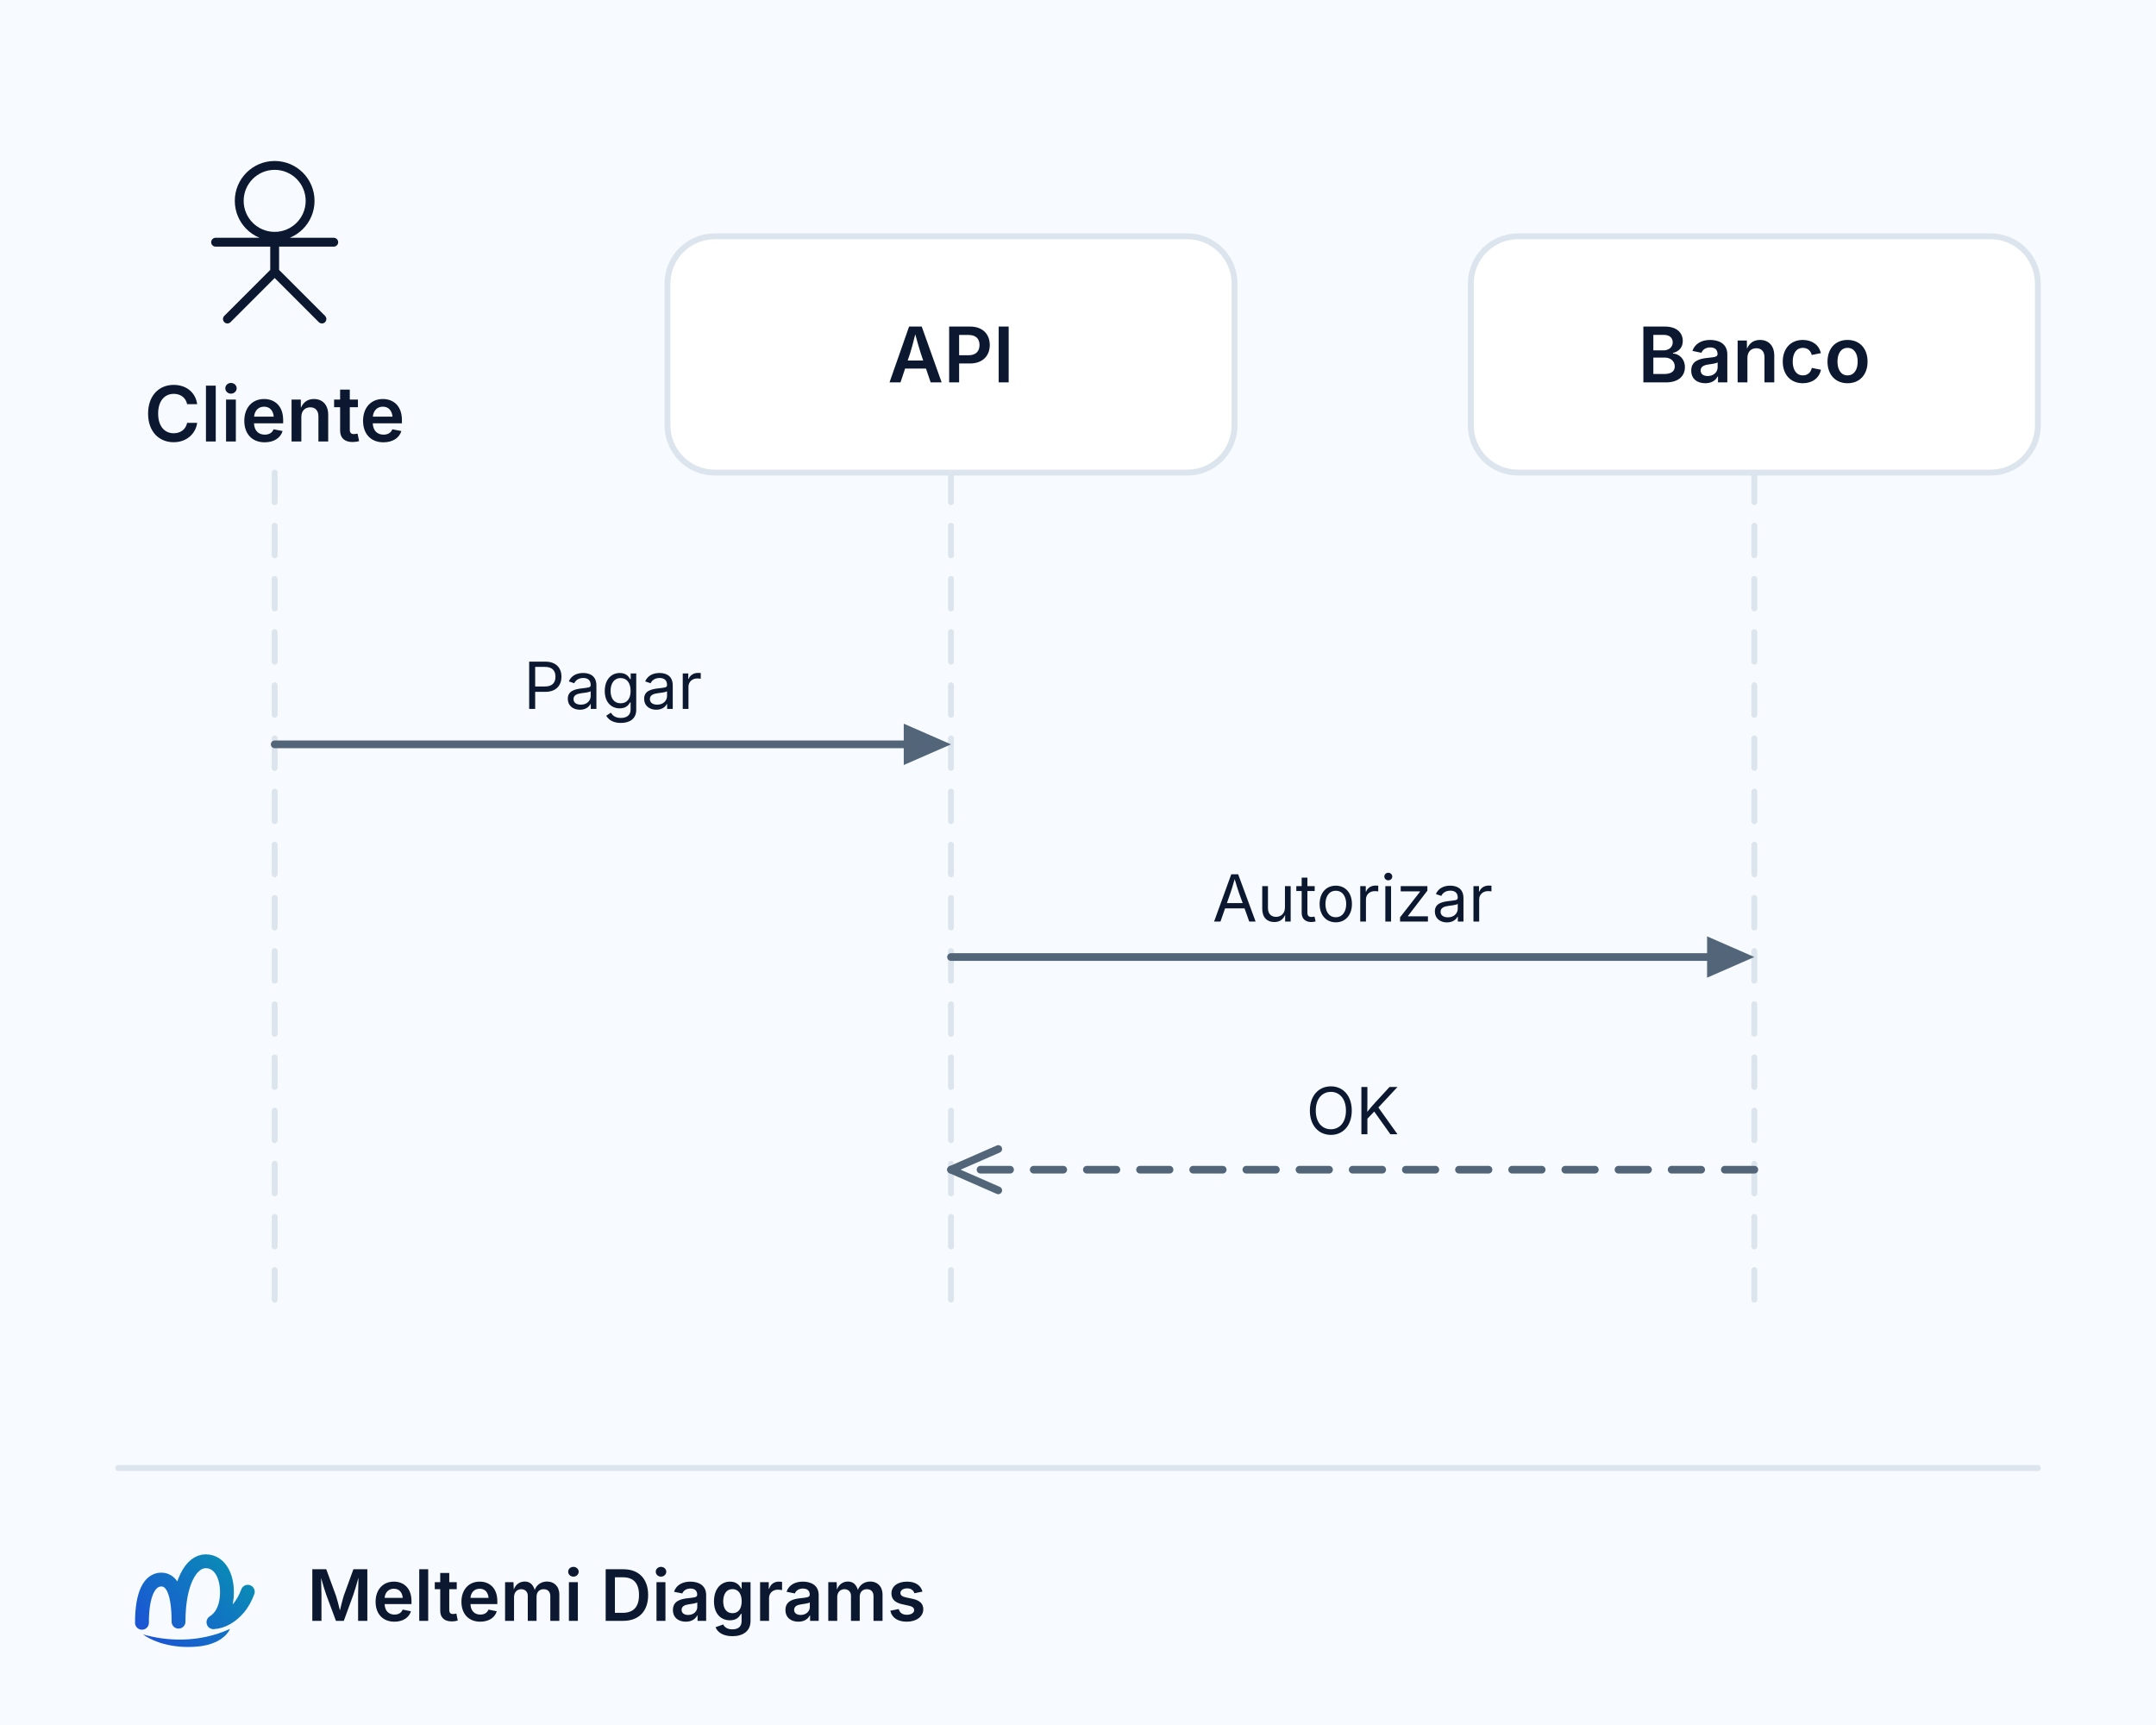
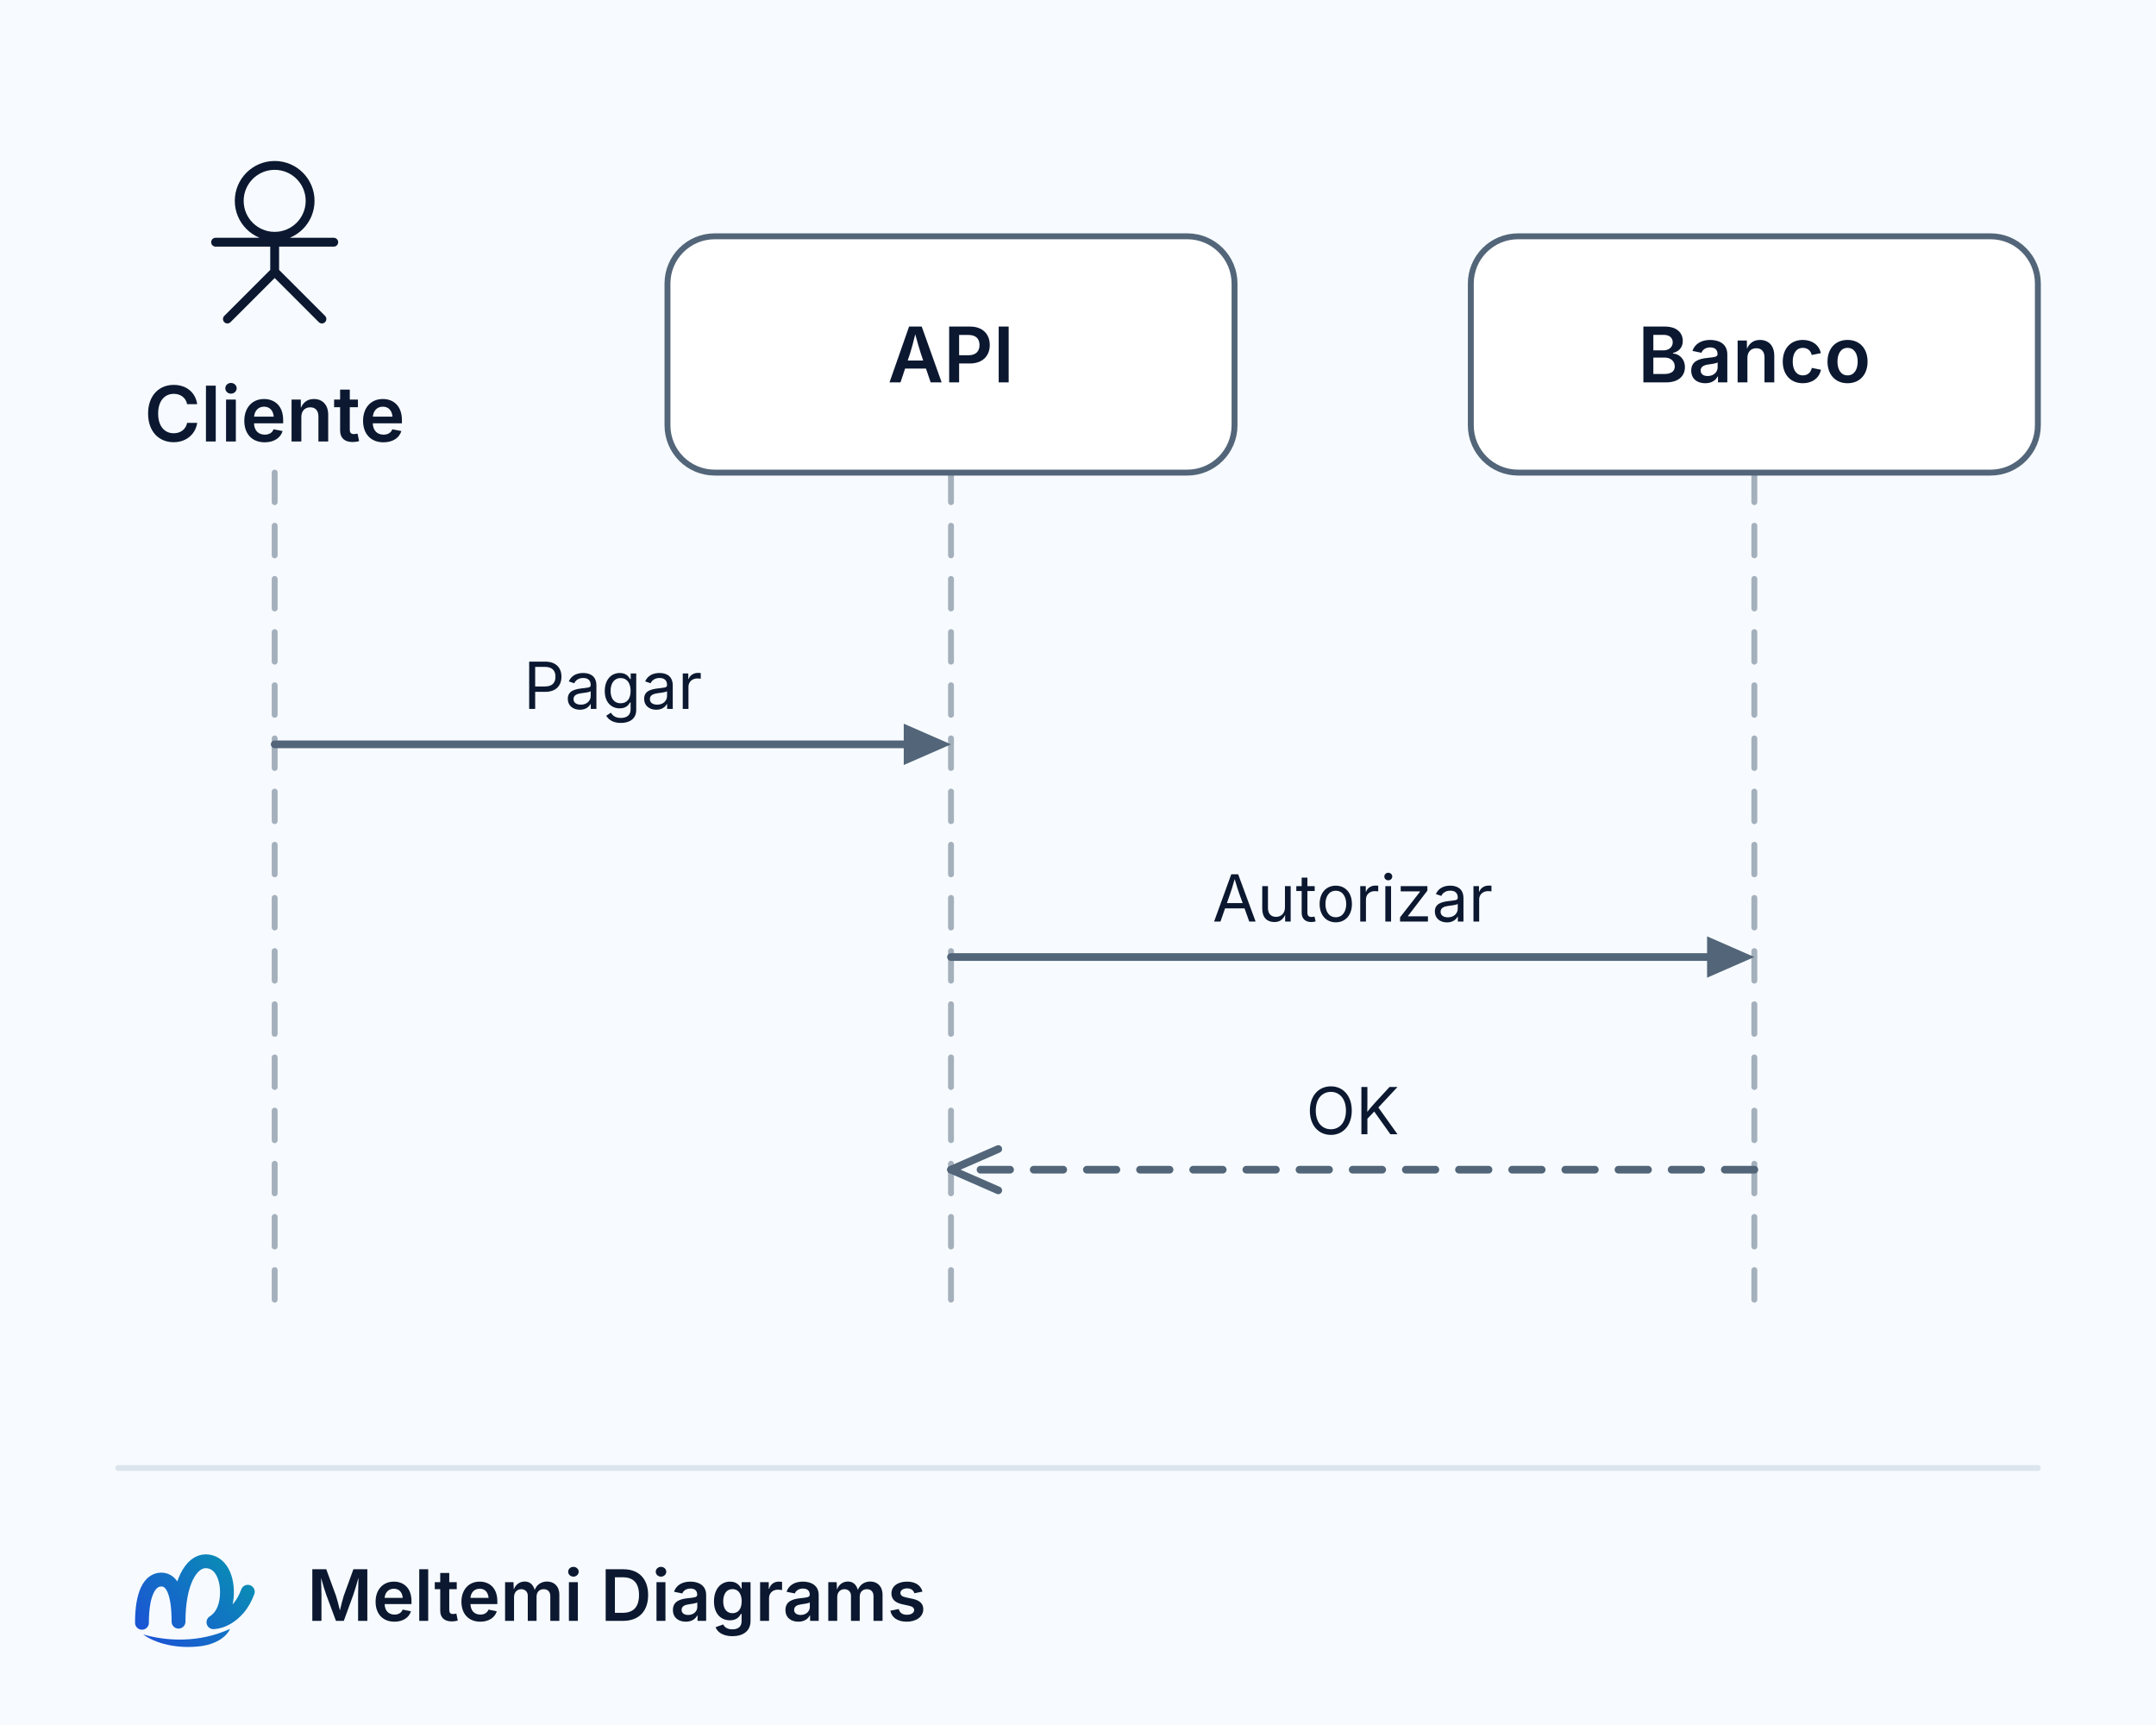
<svg xmlns="http://www.w3.org/2000/svg" width="365" height="292" viewBox="0 0 365 292" font-family="&quot;Inter&quot;, &quot;Segoe UI&quot;, Roboto, Helvetica, Arial, sans-serif">
  <defs>
    <linearGradient id="meltemi-wind" gradientUnits="userSpaceOnUse" x1="38" y1="222" x2="219" y2="54">
      <stop offset="0" stop-color="#1D4ED8" />
      <stop offset="1" stop-color="#0891B2" />
    </linearGradient>
  </defs>
  <rect x="0" y="0" width="365" height="292" fill="#F7FBFF" />
  <g data-id="customer" data-role="lifeline">
-     <polyline points="46.5,80 46.5,220" fill="none" stroke="#DCE5ED" stroke-width="1" stroke-linejoin="round" stroke-linecap="round" stroke-dasharray="5 4" />
+     <polyline points="46.5,80 46.5,220" fill="none" stroke="#526579" stroke-width="1" stroke-linejoin="round" stroke-linecap="round" stroke-dasharray="5 4" opacity="0.5" />
  </g>
  <g data-id="api" data-role="lifeline">
-     <polyline points="161,80 161,220" fill="none" stroke="#DCE5ED" stroke-width="1" stroke-linejoin="round" stroke-linecap="round" stroke-dasharray="5 4" />
+     <polyline points="161,80 161,220" fill="none" stroke="#526579" stroke-width="1" stroke-linejoin="round" stroke-linecap="round" stroke-dasharray="5 4" opacity="0.5" />
  </g>
  <g data-id="bank" data-role="lifeline">
-     <polyline points="297,80 297,220" fill="none" stroke="#DCE5ED" stroke-width="1" stroke-linejoin="round" stroke-linecap="round" stroke-dasharray="5 4" />
+     <polyline points="297,80 297,220" fill="none" stroke="#526579" stroke-width="1" stroke-linejoin="round" stroke-linecap="round" stroke-dasharray="5 4" opacity="0.5" />
  </g>
  <g data-id="pay" data-role="relation">
    <polyline points="46.5,126 153,126" fill="none" stroke="#526579" stroke-width="1.3" stroke-linejoin="round" stroke-linecap="round" />
    <path d="M161 126 L153 129.5 L153 122.5 Z" fill="#526579" stroke="none" stroke-width="0" />
    <g data-id="pay" data-role="label">
      <text x="103.75" y="120" text-anchor="middle" font-size="11" font-weight="400" fill="#0B1830">Pagar</text>
    </g>
  </g>
  <g data-id="authorize" data-role="relation">
    <polyline points="161,162 289,162" fill="none" stroke="#526579" stroke-width="1.3" stroke-linejoin="round" stroke-linecap="round" />
    <path d="M297 162 L289 165.5 L289 158.5 Z" fill="#526579" stroke="none" stroke-width="0" />
    <g data-id="authorize" data-role="label">
      <text x="229" y="156" text-anchor="middle" font-size="11" font-weight="400" fill="#0B1830">Autorizar</text>
    </g>
  </g>
  <g data-id="approved" data-role="relation">
    <polyline points="297,198 161,198" fill="none" stroke="#526579" stroke-width="1.3" stroke-linejoin="round" stroke-linecap="round" stroke-dasharray="5 4" />
    <polyline points="169,194.5 161,198 169,201.5" fill="none" stroke="#526579" stroke-width="1.3" stroke-linejoin="round" stroke-linecap="round" />
    <g data-id="approved" data-role="label">
      <text x="229" y="192" text-anchor="middle" font-size="11" font-weight="400" fill="#0B1830">OK</text>
    </g>
  </g>
  <g data-id="customer" data-role="element">
    <path d="M46.5 34 m-6 0 a6 6 0 1 0 12 0 a6 6 0 1 0 -12 0 M46.5 40 L46.5 46 M36.5 41 L56.5 41 M46.5 46 L38.5 54 M46.5 46 L54.5 54" fill="none" stroke="#0B1830" stroke-width="1.5" stroke-linecap="round" stroke-linejoin="round" />
    <text x="46.5" y="74.73" text-anchor="middle" font-size="13" font-weight="600" fill="#0B1830">Cliente</text>
  </g>
  <g data-id="api" data-role="element">
-     <rect x="113" y="40" width="96" height="40" rx="8" fill="#FFFFFF" stroke="#DCE5ED" stroke-width="1" />
+     <rect x="113" y="40" width="96" height="40" rx="8" fill="#FFFFFF" stroke="#526579" stroke-width="1" />
    <text x="161" y="64.73" text-anchor="middle" font-size="13" font-weight="600" fill="#0B1830">API</text>
  </g>
  <g data-id="bank" data-role="element">
-     <rect x="249" y="40" width="96" height="40" rx="8" fill="#FFFFFF" stroke="#DCE5ED" stroke-width="1" />
+     <rect x="249" y="40" width="96" height="40" rx="8" fill="#FFFFFF" stroke="#526579" stroke-width="1" />
    <text x="297" y="64.73" text-anchor="middle" font-size="13" font-weight="600" fill="#0B1830">Banco</text>
  </g>
  <g data-id="frame" data-role="frame">
    <polyline points="20,248.5 345,248.5" fill="none" stroke="#DCE5ED" stroke-width="1" stroke-linejoin="round" stroke-linecap="round" />
    <g data-id="mark" data-role="frame" transform="translate(20 258) scale(0.0938)">
      <path d="M43 178C43 125 57 100 78 100C99 100 109 127 109 176C109 105 132 67 158 67C185 67 199 97 196 132C194 154 185 169 172 177C189 176 205 166 217 152C224 144 230 133 234 122" fill="none" stroke="url(#meltemi-wind)" stroke-width="25" stroke-linecap="round" stroke-linejoin="round" />
      <path d="M45 199C87 211 145 215 202 189C195 204 177 216 151 220C106 226 67 215 45 199Z" fill="url(#meltemi-wind)" stroke="none" stroke-width="0" />
    </g>
    <text x="52" y="274.37" text-anchor="start" font-size="12" font-weight="600" fill="#0B1830">Meltemi Diagrams</text>
  </g>
</svg>
